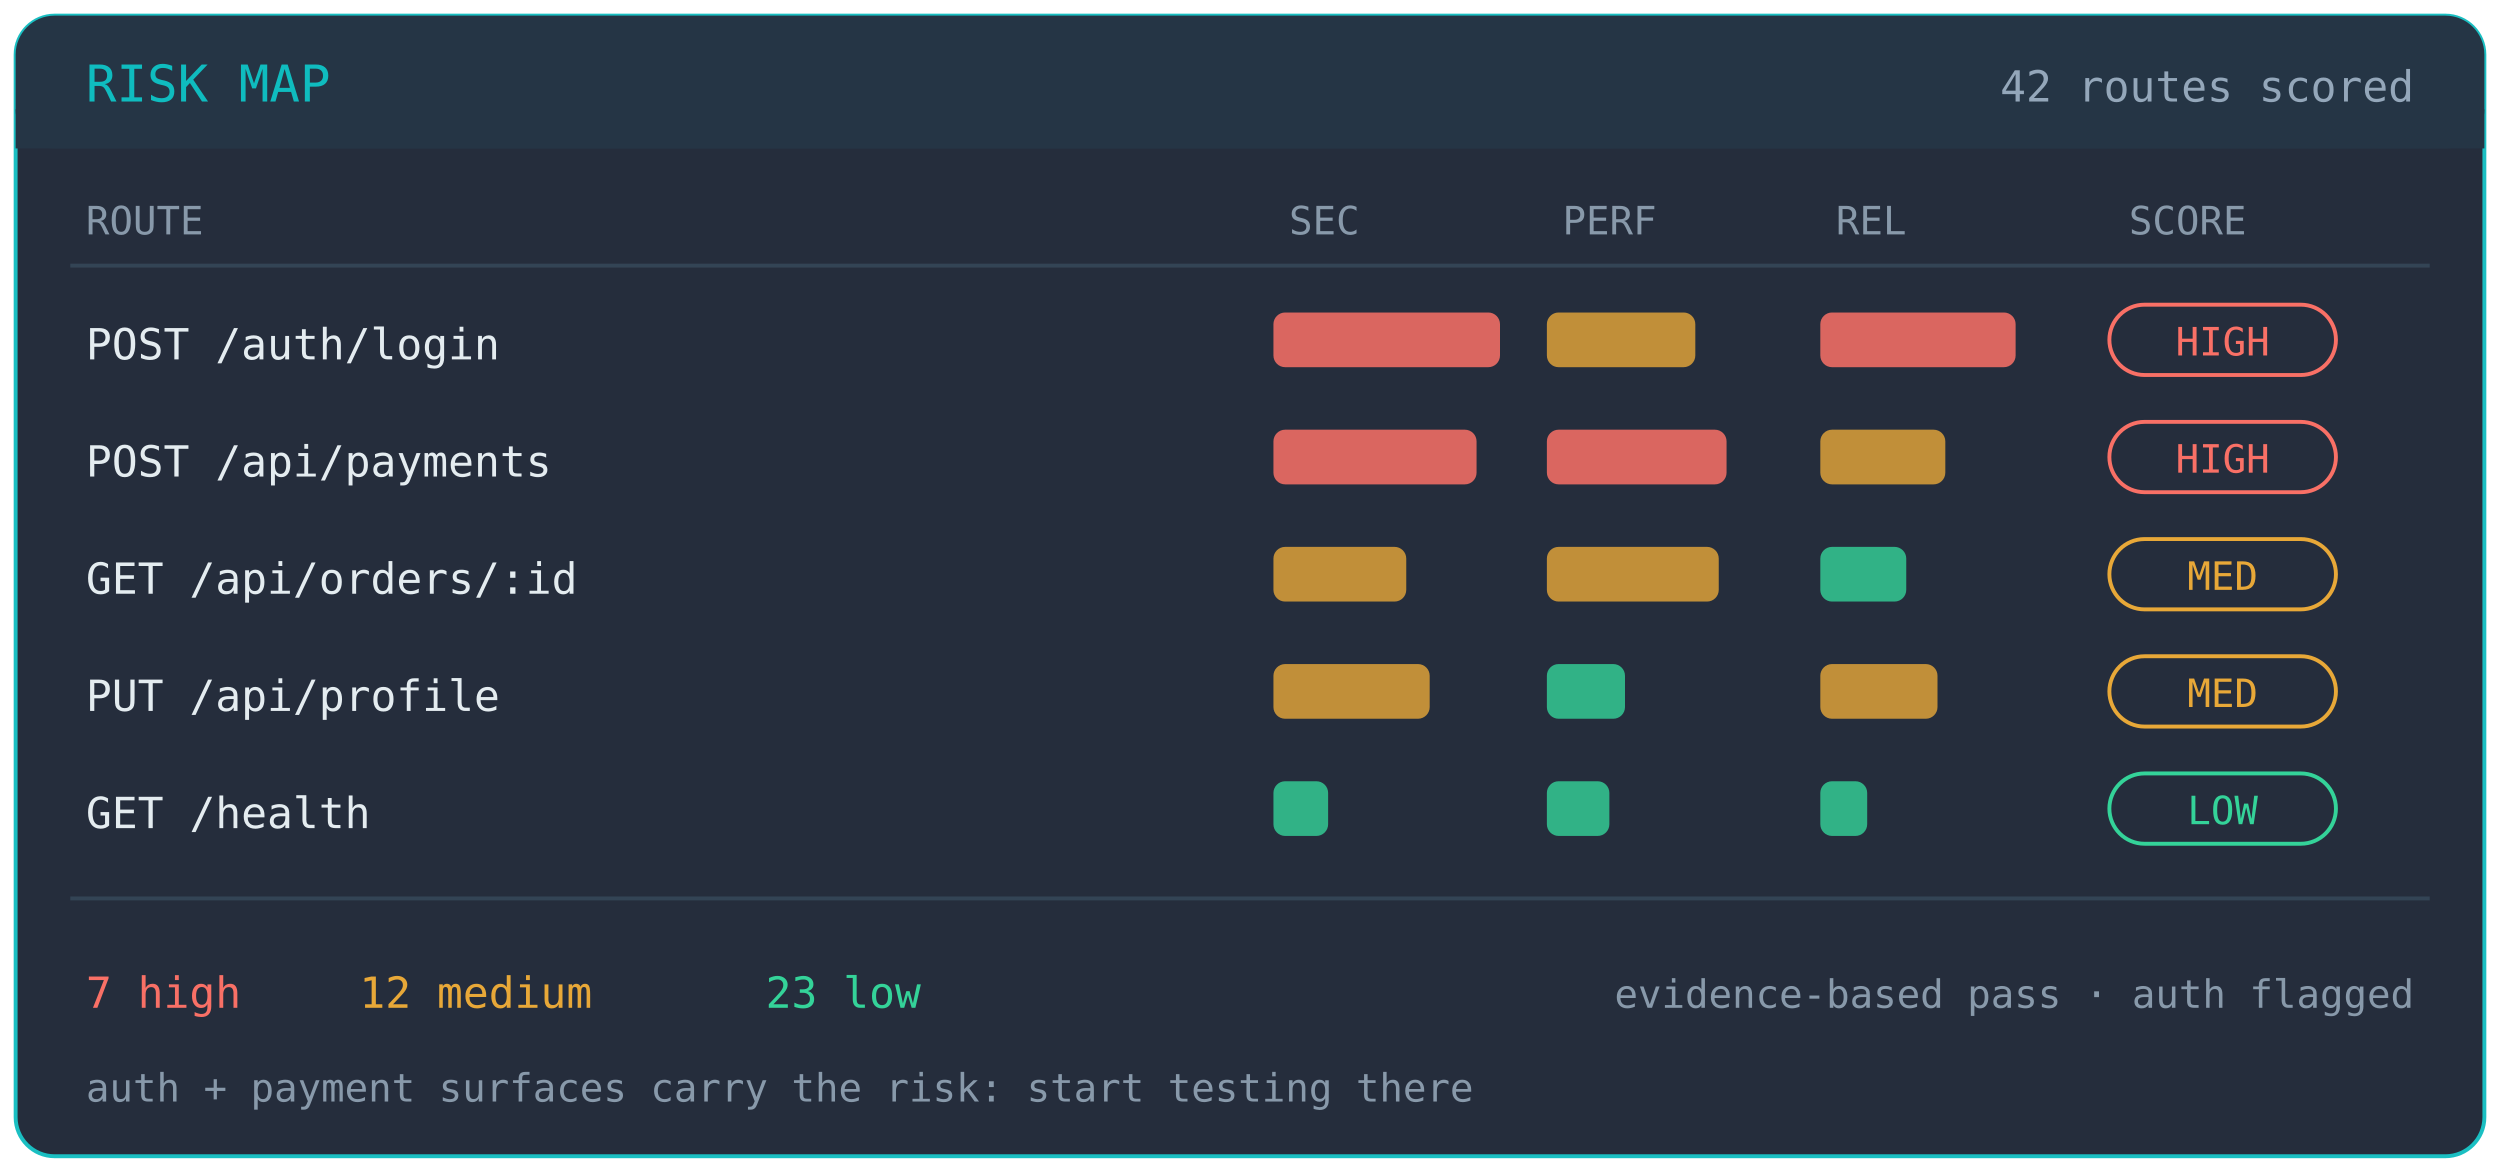
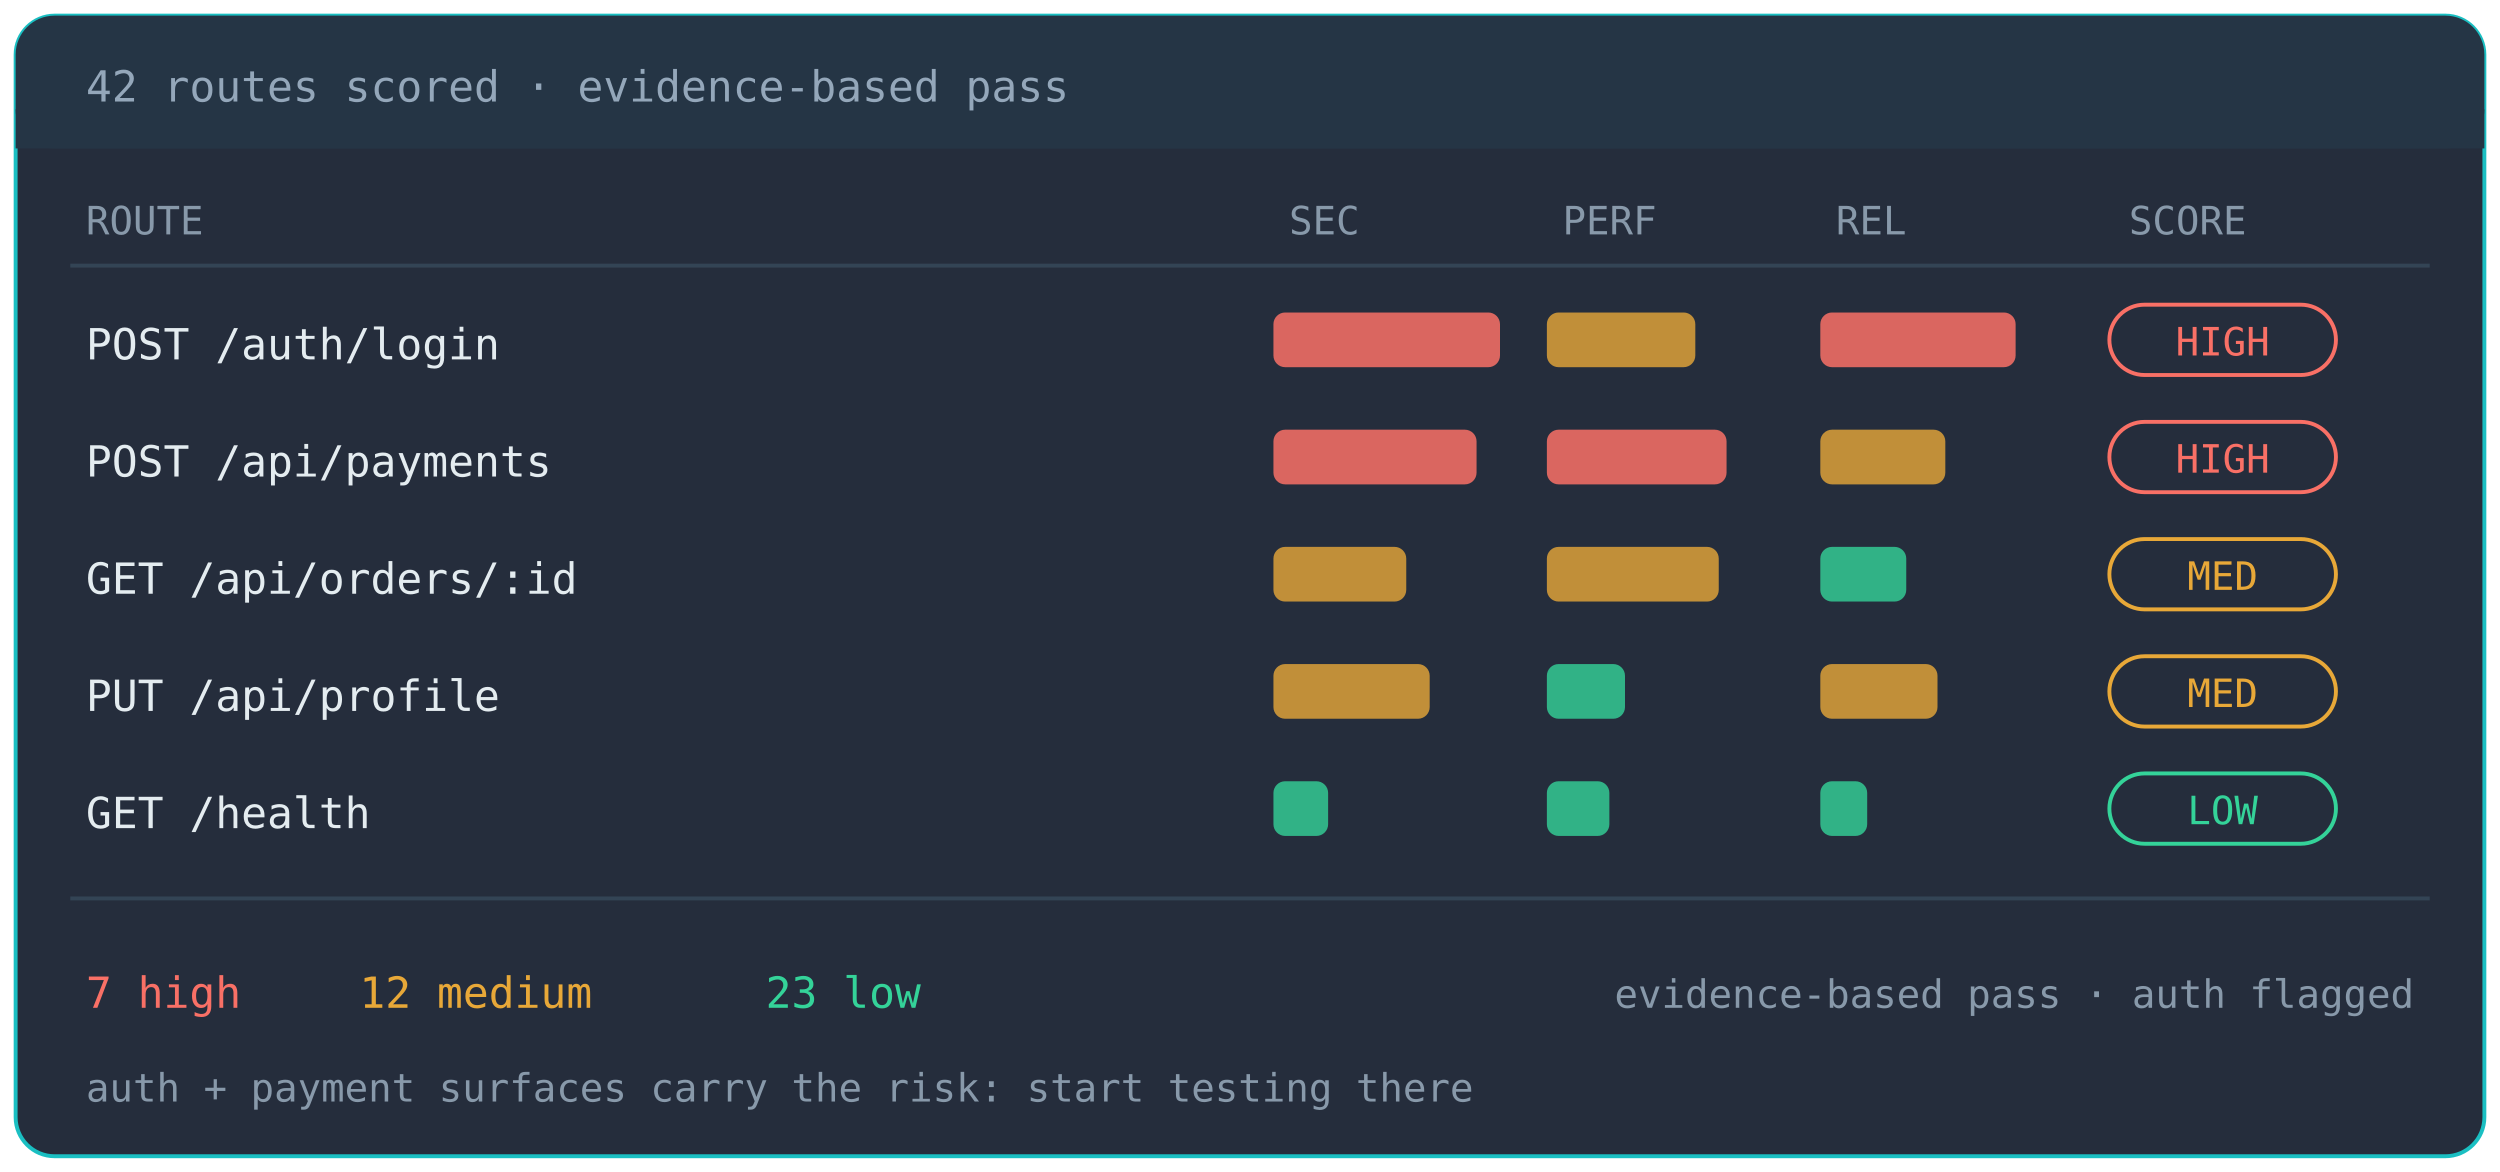
<svg xmlns="http://www.w3.org/2000/svg" viewBox="0 0 640 300" fill="none">
  <rect x="4" y="4" width="632" height="292" rx="10" fill="#1a2332" stroke="#0fbcbf" stroke-width="1" opacity="0.95" />
  <rect x="4" y="4" width="632" height="34" rx="10" fill="#253545" />
  <rect x="4" y="28" width="632" height="10" fill="#253545" />
-   <text x="22" y="26" fill="#0fbcbf" font-family="monospace" font-size="13">RISK MAP</text>
-   <text x="618" y="26" text-anchor="end" fill="#94a7ba" font-family="monospace" font-size="11">42 routes scored</text>
+   <text x="22" y="26" fill="#94a7ba" font-family="monospace" font-size="11">42 routes scored · evidence-based pass</text>
  <text x="22" y="60" fill="#8899aa" font-family="monospace" font-size="10">ROUTE</text>
  <text x="330" y="60" fill="#8899aa" font-family="monospace" font-size="10">SEC</text>
  <text x="400" y="60" fill="#8899aa" font-family="monospace" font-size="10">PERF</text>
  <text x="470" y="60" fill="#8899aa" font-family="monospace" font-size="10">REL</text>
  <text x="545" y="60" fill="#8899aa" font-family="monospace" font-size="10">SCORE</text>
  <line x1="18" y1="68" x2="622" y2="68" stroke="#334455" stroke-width="1" />
  <text x="22" y="92" fill="#e4ecf0" font-family="monospace" font-size="11">POST /auth/login</text>
  <rect x="326" y="80" width="58" height="14" rx="3" fill="#f97066" opacity="0.85" />
  <rect x="396" y="80" width="38" height="14" rx="3" fill="#e8a838" opacity="0.8" />
  <rect x="466" y="80" width="50" height="14" rx="3" fill="#f97066" opacity="0.85" />
  <rect x="540" y="78" width="58" height="18" rx="9" fill="none" stroke="#f97066" />
  <text x="569" y="91" text-anchor="middle" fill="#f97066" font-family="monospace" font-size="10">HIGH</text>
  <text x="22" y="122" fill="#e4ecf0" font-family="monospace" font-size="11">POST /api/payments</text>
  <rect x="326" y="110" width="52" height="14" rx="3" fill="#f97066" opacity="0.85" />
  <rect x="396" y="110" width="46" height="14" rx="3" fill="#f97066" opacity="0.85" />
  <rect x="466" y="110" width="32" height="14" rx="3" fill="#e8a838" opacity="0.8" />
  <rect x="540" y="108" width="58" height="18" rx="9" fill="none" stroke="#f97066" />
  <text x="569" y="121" text-anchor="middle" fill="#f97066" font-family="monospace" font-size="10">HIGH</text>
  <text x="22" y="152" fill="#e4ecf0" font-family="monospace" font-size="11">GET  /api/orders/:id</text>
  <rect x="326" y="140" width="34" height="14" rx="3" fill="#e8a838" opacity="0.8" />
  <rect x="396" y="140" width="44" height="14" rx="3" fill="#e8a838" opacity="0.8" />
  <rect x="466" y="140" width="22" height="14" rx="3" fill="#34d399" opacity="0.8" />
  <rect x="540" y="138" width="58" height="18" rx="9" fill="none" stroke="#e8a838" />
  <text x="569" y="151" text-anchor="middle" fill="#e8a838" font-family="monospace" font-size="10">MED</text>
  <text x="22" y="182" fill="#e4ecf0" font-family="monospace" font-size="11">PUT  /api/profile</text>
  <rect x="326" y="170" width="40" height="14" rx="3" fill="#e8a838" opacity="0.8" />
  <rect x="396" y="170" width="20" height="14" rx="3" fill="#34d399" opacity="0.8" />
  <rect x="466" y="170" width="30" height="14" rx="3" fill="#e8a838" opacity="0.8" />
  <rect x="540" y="168" width="58" height="18" rx="9" fill="none" stroke="#e8a838" />
  <text x="569" y="181" text-anchor="middle" fill="#e8a838" font-family="monospace" font-size="10">MED</text>
  <text x="22" y="212" fill="#e4ecf0" font-family="monospace" font-size="11">GET  /health</text>
  <rect x="326" y="200" width="14" height="14" rx="3" fill="#34d399" opacity="0.8" />
  <rect x="396" y="200" width="16" height="14" rx="3" fill="#34d399" opacity="0.8" />
  <rect x="466" y="200" width="12" height="14" rx="3" fill="#34d399" opacity="0.8" />
  <rect x="540" y="198" width="58" height="18" rx="9" fill="none" stroke="#34d399" />
  <text x="569" y="211" text-anchor="middle" fill="#34d399" font-family="monospace" font-size="10">LOW</text>
  <line x1="18" y1="230" x2="622" y2="230" stroke="#334455" stroke-width="1" />
  <text x="22" y="258" fill="#f97066" font-family="monospace" font-size="11">7 high</text>
  <text x="92" y="258" fill="#e8a838" font-family="monospace" font-size="11">12 medium</text>
  <text x="196" y="258" fill="#34d399" font-family="monospace" font-size="11">23 low</text>
  <text x="618" y="258" text-anchor="end" fill="#8899aa" font-family="monospace" font-size="10">evidence-based pass · auth flagged</text>
  <text x="22" y="282" fill="#8899aa" font-family="monospace" font-size="10">auth + payment surfaces carry the risk: start testing there</text>
</svg>
